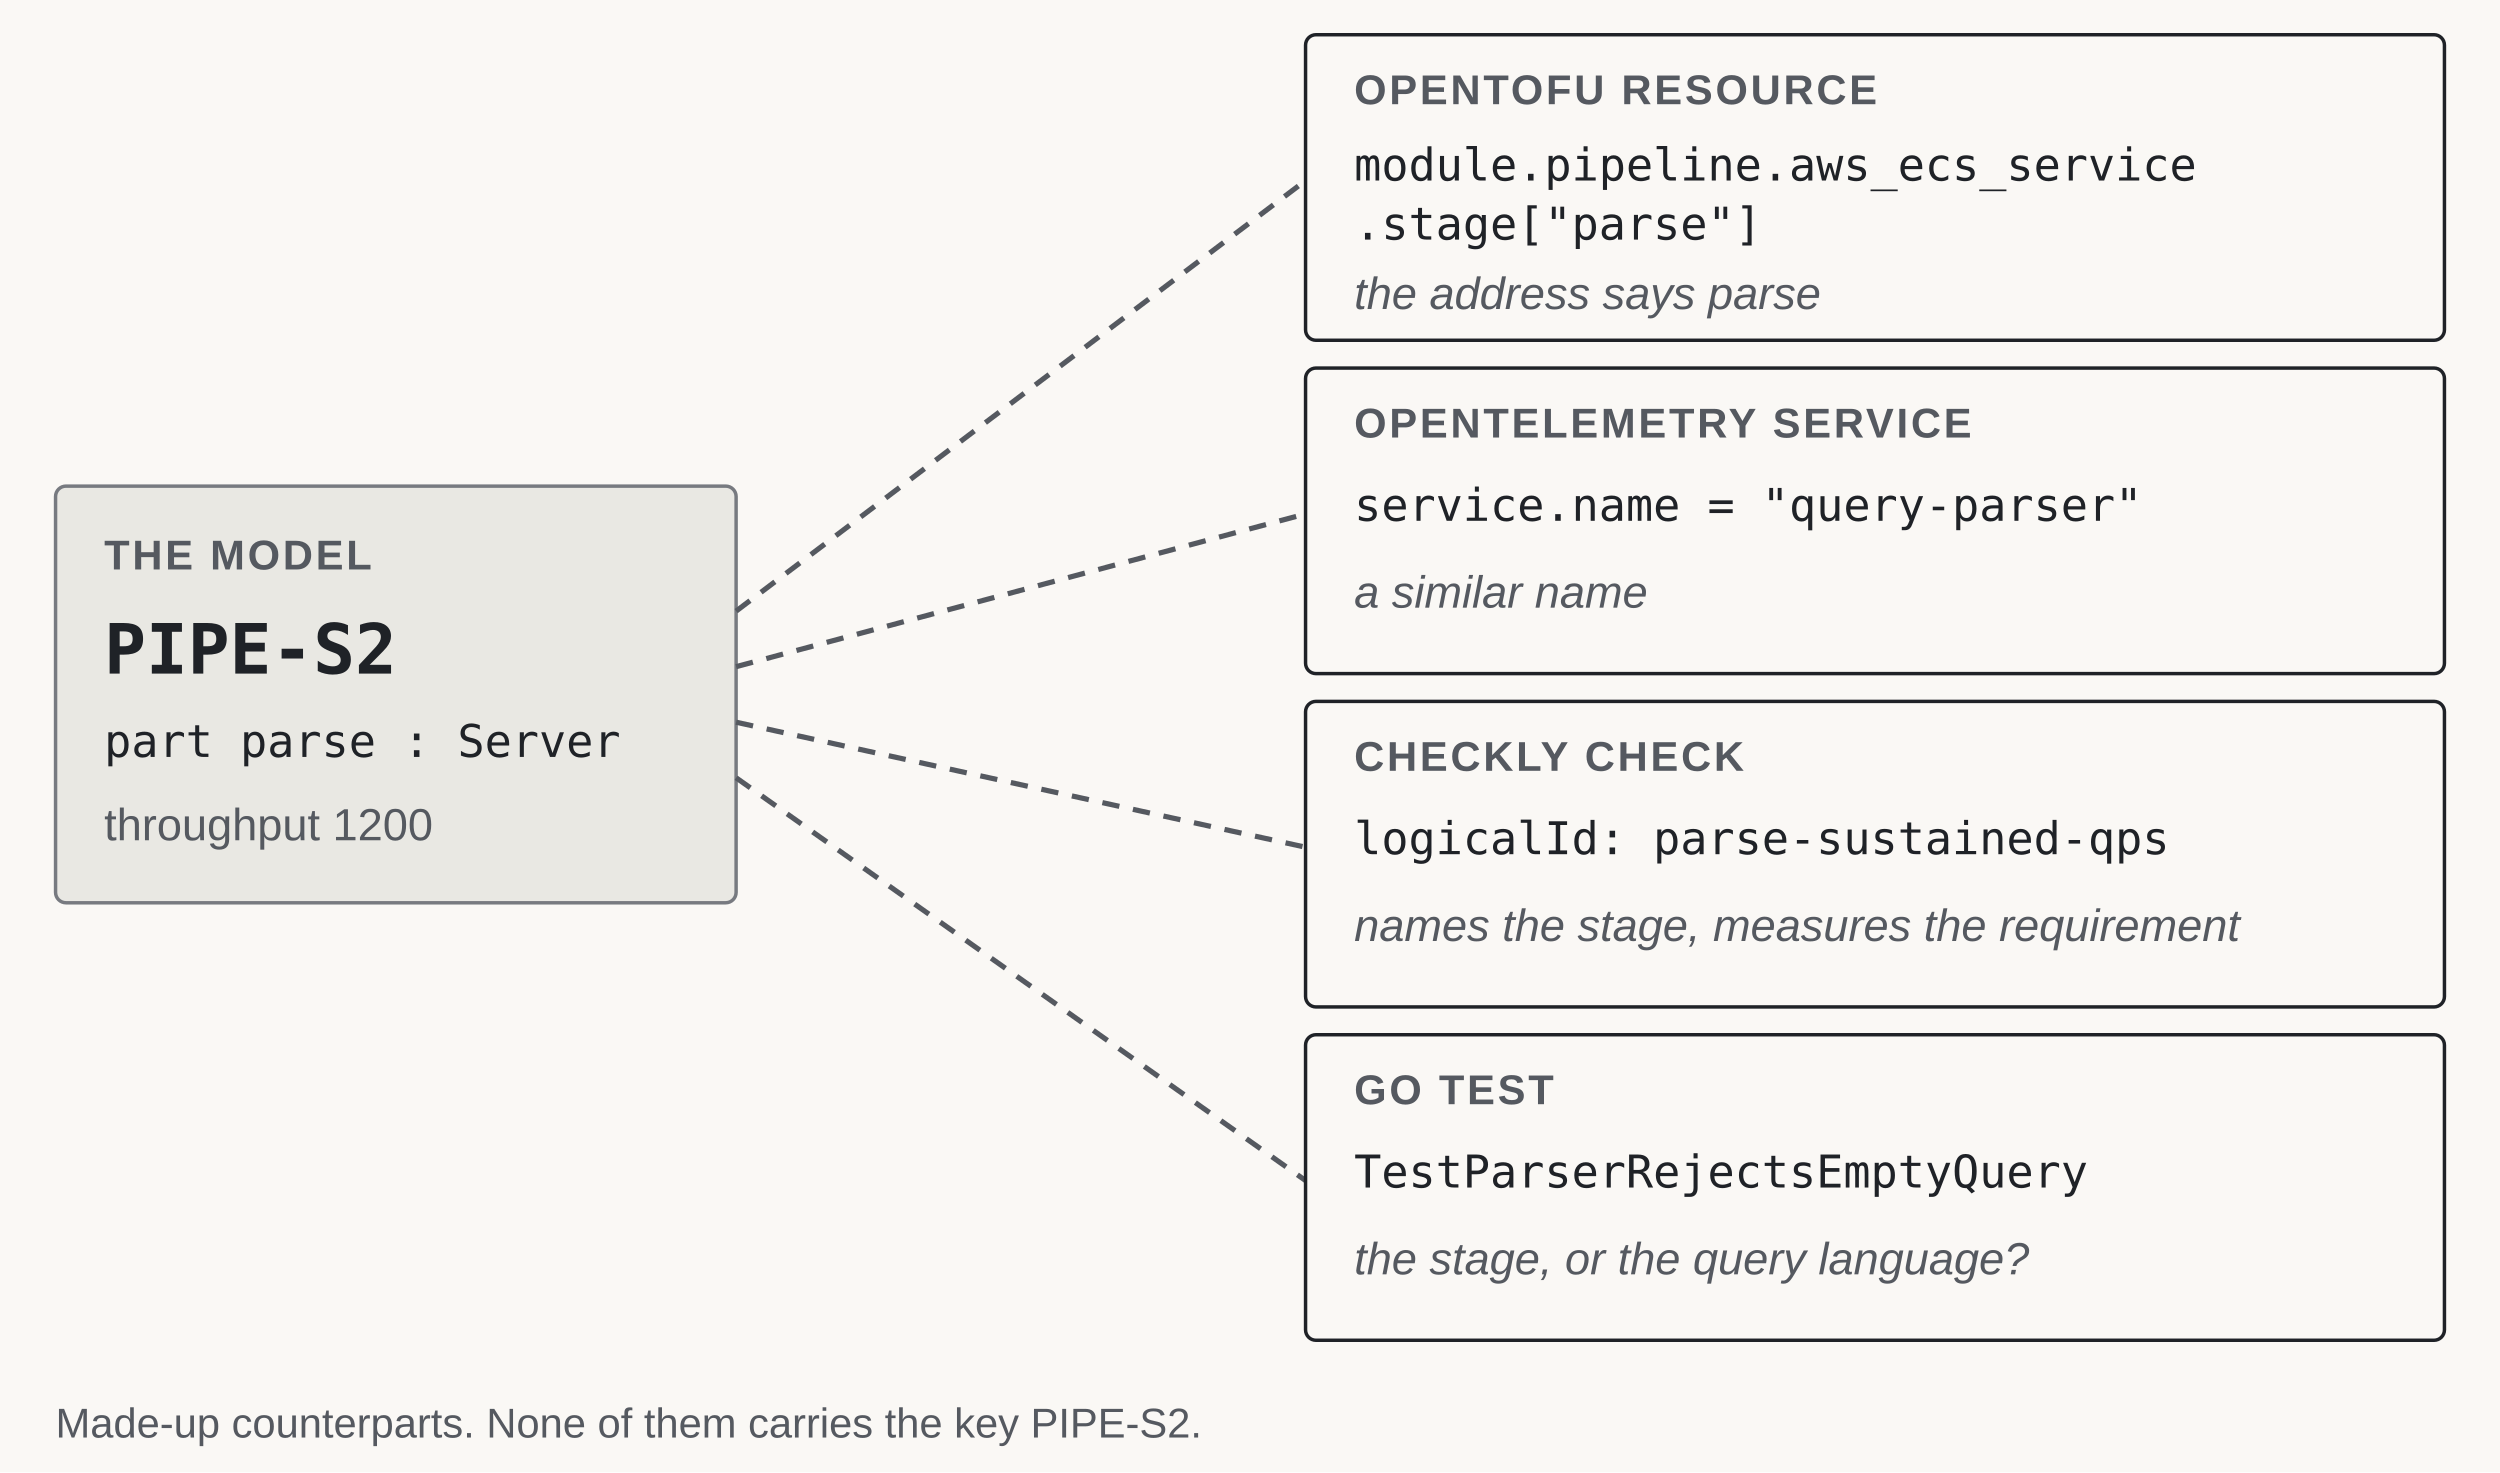
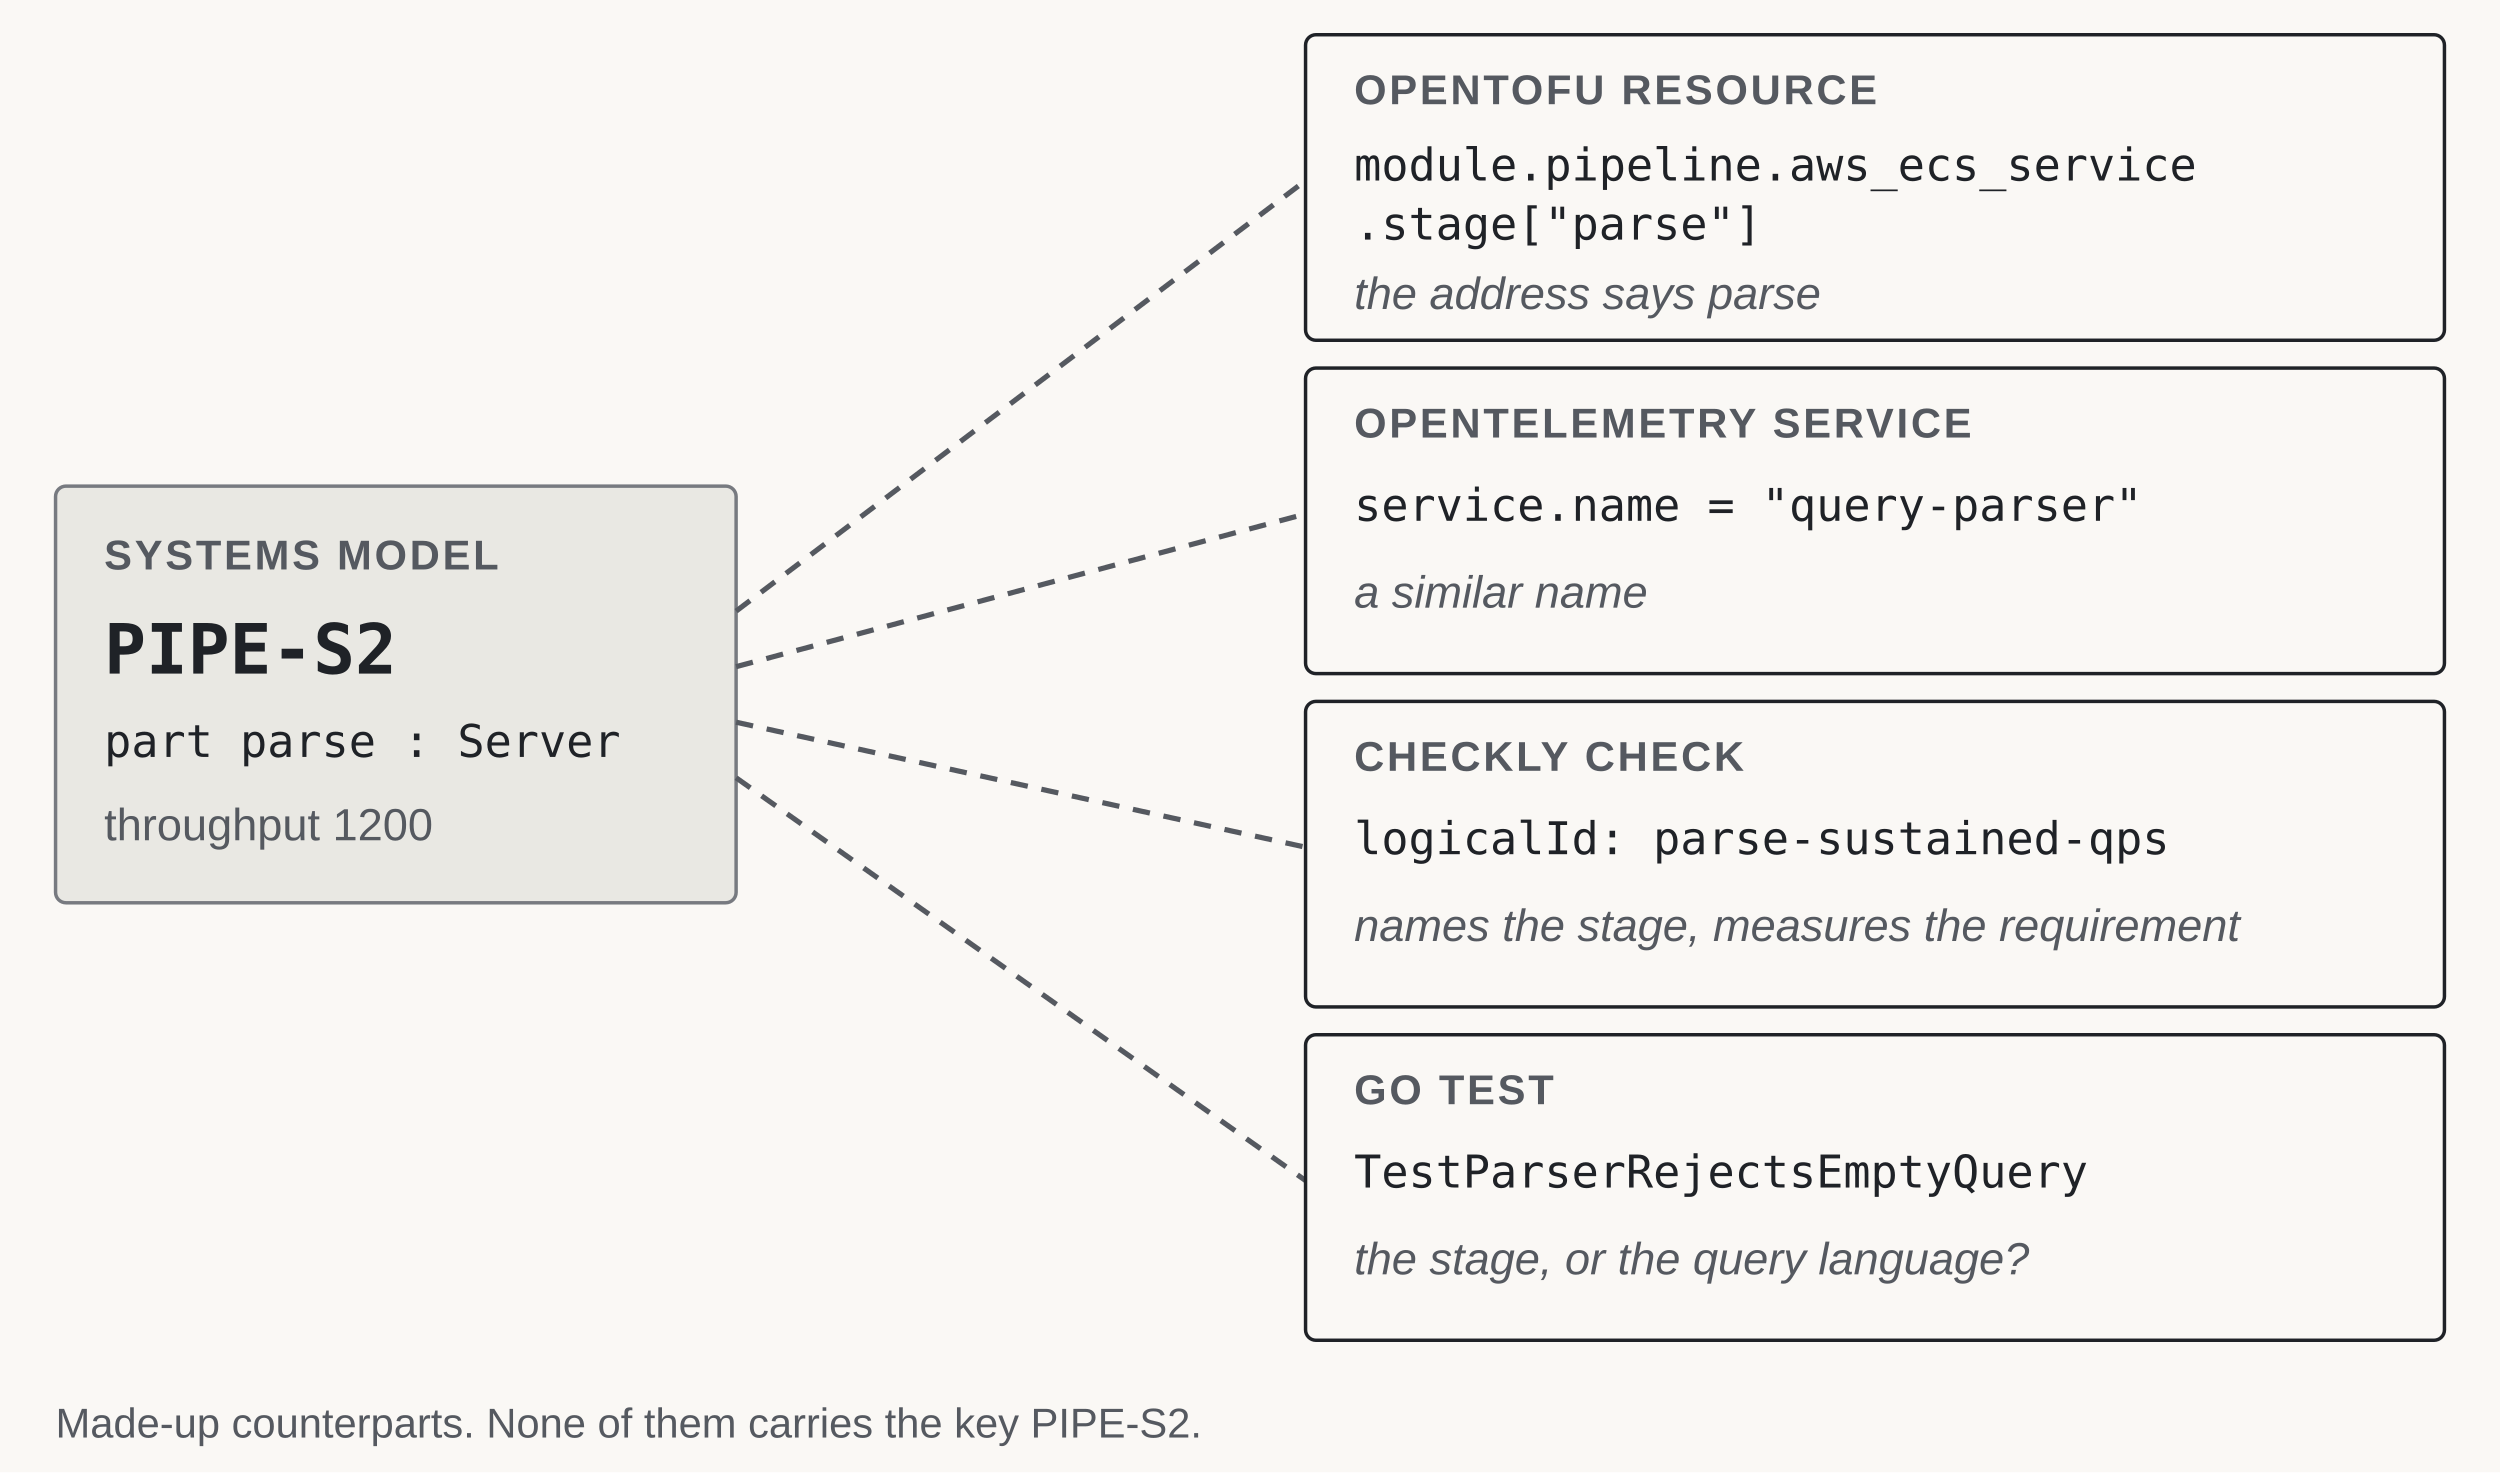
- <svg xmlns="http://www.w3.org/2000/svg" viewBox="0 0 720 424" width="720" height="424" role="img" aria-label="A model element on the left, PIPE-S2 parse, has dashed lines to four objects of an imagined built system on the right. They are an OpenTofu resource whose address contains parse, an OpenTelemetry service named query-parser, a Checkly check named parse-sustained-qps and a Go test named TestParserRejectsEmptyQuery. None of the four carries the key PIPE-S2, and each box names the only evidence that connects it.">
+ <svg xmlns="http://www.w3.org/2000/svg" viewBox="0 0 720 424" width="720" height="424" role="img" aria-label="An element of the systems model on the left, PIPE-S2 parse, has dashed lines to four objects of an imagined built system on the right. They are an OpenTofu resource whose address contains parse, an OpenTelemetry service named query-parser, a Checkly check named parse-sustained-qps and a Go test named TestParserRejectsEmptyQuery. None of the four carries the key PIPE-S2, and each box names the only evidence that connects it.">
  <rect width="720" height="424" fill="#faf8f5" />
  <g font-family="'Source Sans 3', 'Segoe UI', 'Helvetica Neue', Arial, sans-serif" fill="#1f2227">
    <rect x="16" y="140" width="196" height="120" rx="3" fill="#e9e8e3" stroke="#777a80" />
-     <text x="30" y="164" font-size="12" font-weight="600" letter-spacing="0.8" fill="#555960">THE MODEL</text>
+     <text x="30" y="164" font-size="12" font-weight="600" letter-spacing="0.8" fill="#555960">SYSTEMS MODEL</text>
    <text x="30" y="194" font-size="20" font-weight="700" font-family="ui-monospace, Menlo, Consolas, monospace">PIPE-S2</text>
    <text x="30" y="218" font-size="13" font-family="ui-monospace, Menlo, Consolas, monospace">part parse : Server</text>
    <text x="30" y="242" font-size="13" fill="#555960">throughput 1200</text>
    <g stroke="#555960" stroke-width="1.5" stroke-dasharray="5 4" fill="none">
      <line x1="212" y1="176" x2="376" y2="52" />
      <line x1="212" y1="192" x2="376" y2="148" />
      <line x1="212" y1="208" x2="376" y2="244" />
      <line x1="212" y1="224" x2="376" y2="340" />
    </g>
    <g fill="#faf8f5" stroke="#1f2227">
      <rect x="376" y="10" width="328" height="88" rx="3" />
      <rect x="376" y="106" width="328" height="88" rx="3" />
      <rect x="376" y="202" width="328" height="88" rx="3" />
      <rect x="376" y="298" width="328" height="88" rx="3" />
    </g>
    <g font-size="12" font-weight="600" letter-spacing="0.8" fill="#555960">
      <text x="390" y="30">OPENTOFU RESOURCE</text>
      <text x="390" y="126">OPENTELEMETRY SERVICE</text>
      <text x="390" y="222">CHECKLY CHECK</text>
      <text x="390" y="318">GO TEST</text>
    </g>
    <g font-size="13" font-family="ui-monospace, Menlo, Consolas, monospace">
      <text x="390" y="52">module.pipeline.aws_ecs_service</text>
      <text x="390" y="69">.stage["parse"]</text>
      <text x="390" y="150">service.name = "query-parser"</text>
      <text x="390" y="246">logicalId: parse-sustained-qps</text>
      <text x="390" y="342">TestParserRejectsEmptyQuery</text>
    </g>
    <g font-size="13" fill="#555960" font-style="italic">
      <text x="390" y="89">the address says parse</text>
      <text x="390" y="175">a similar name</text>
      <text x="390" y="271">names the stage, measures the requirement</text>
      <text x="390" y="367">the stage, or the query language?</text>
    </g>
    <text x="16" y="414" font-size="12" fill="#555960">Made-up counterparts. None of them carries the key PIPE-S2.</text>
  </g>
</svg>
